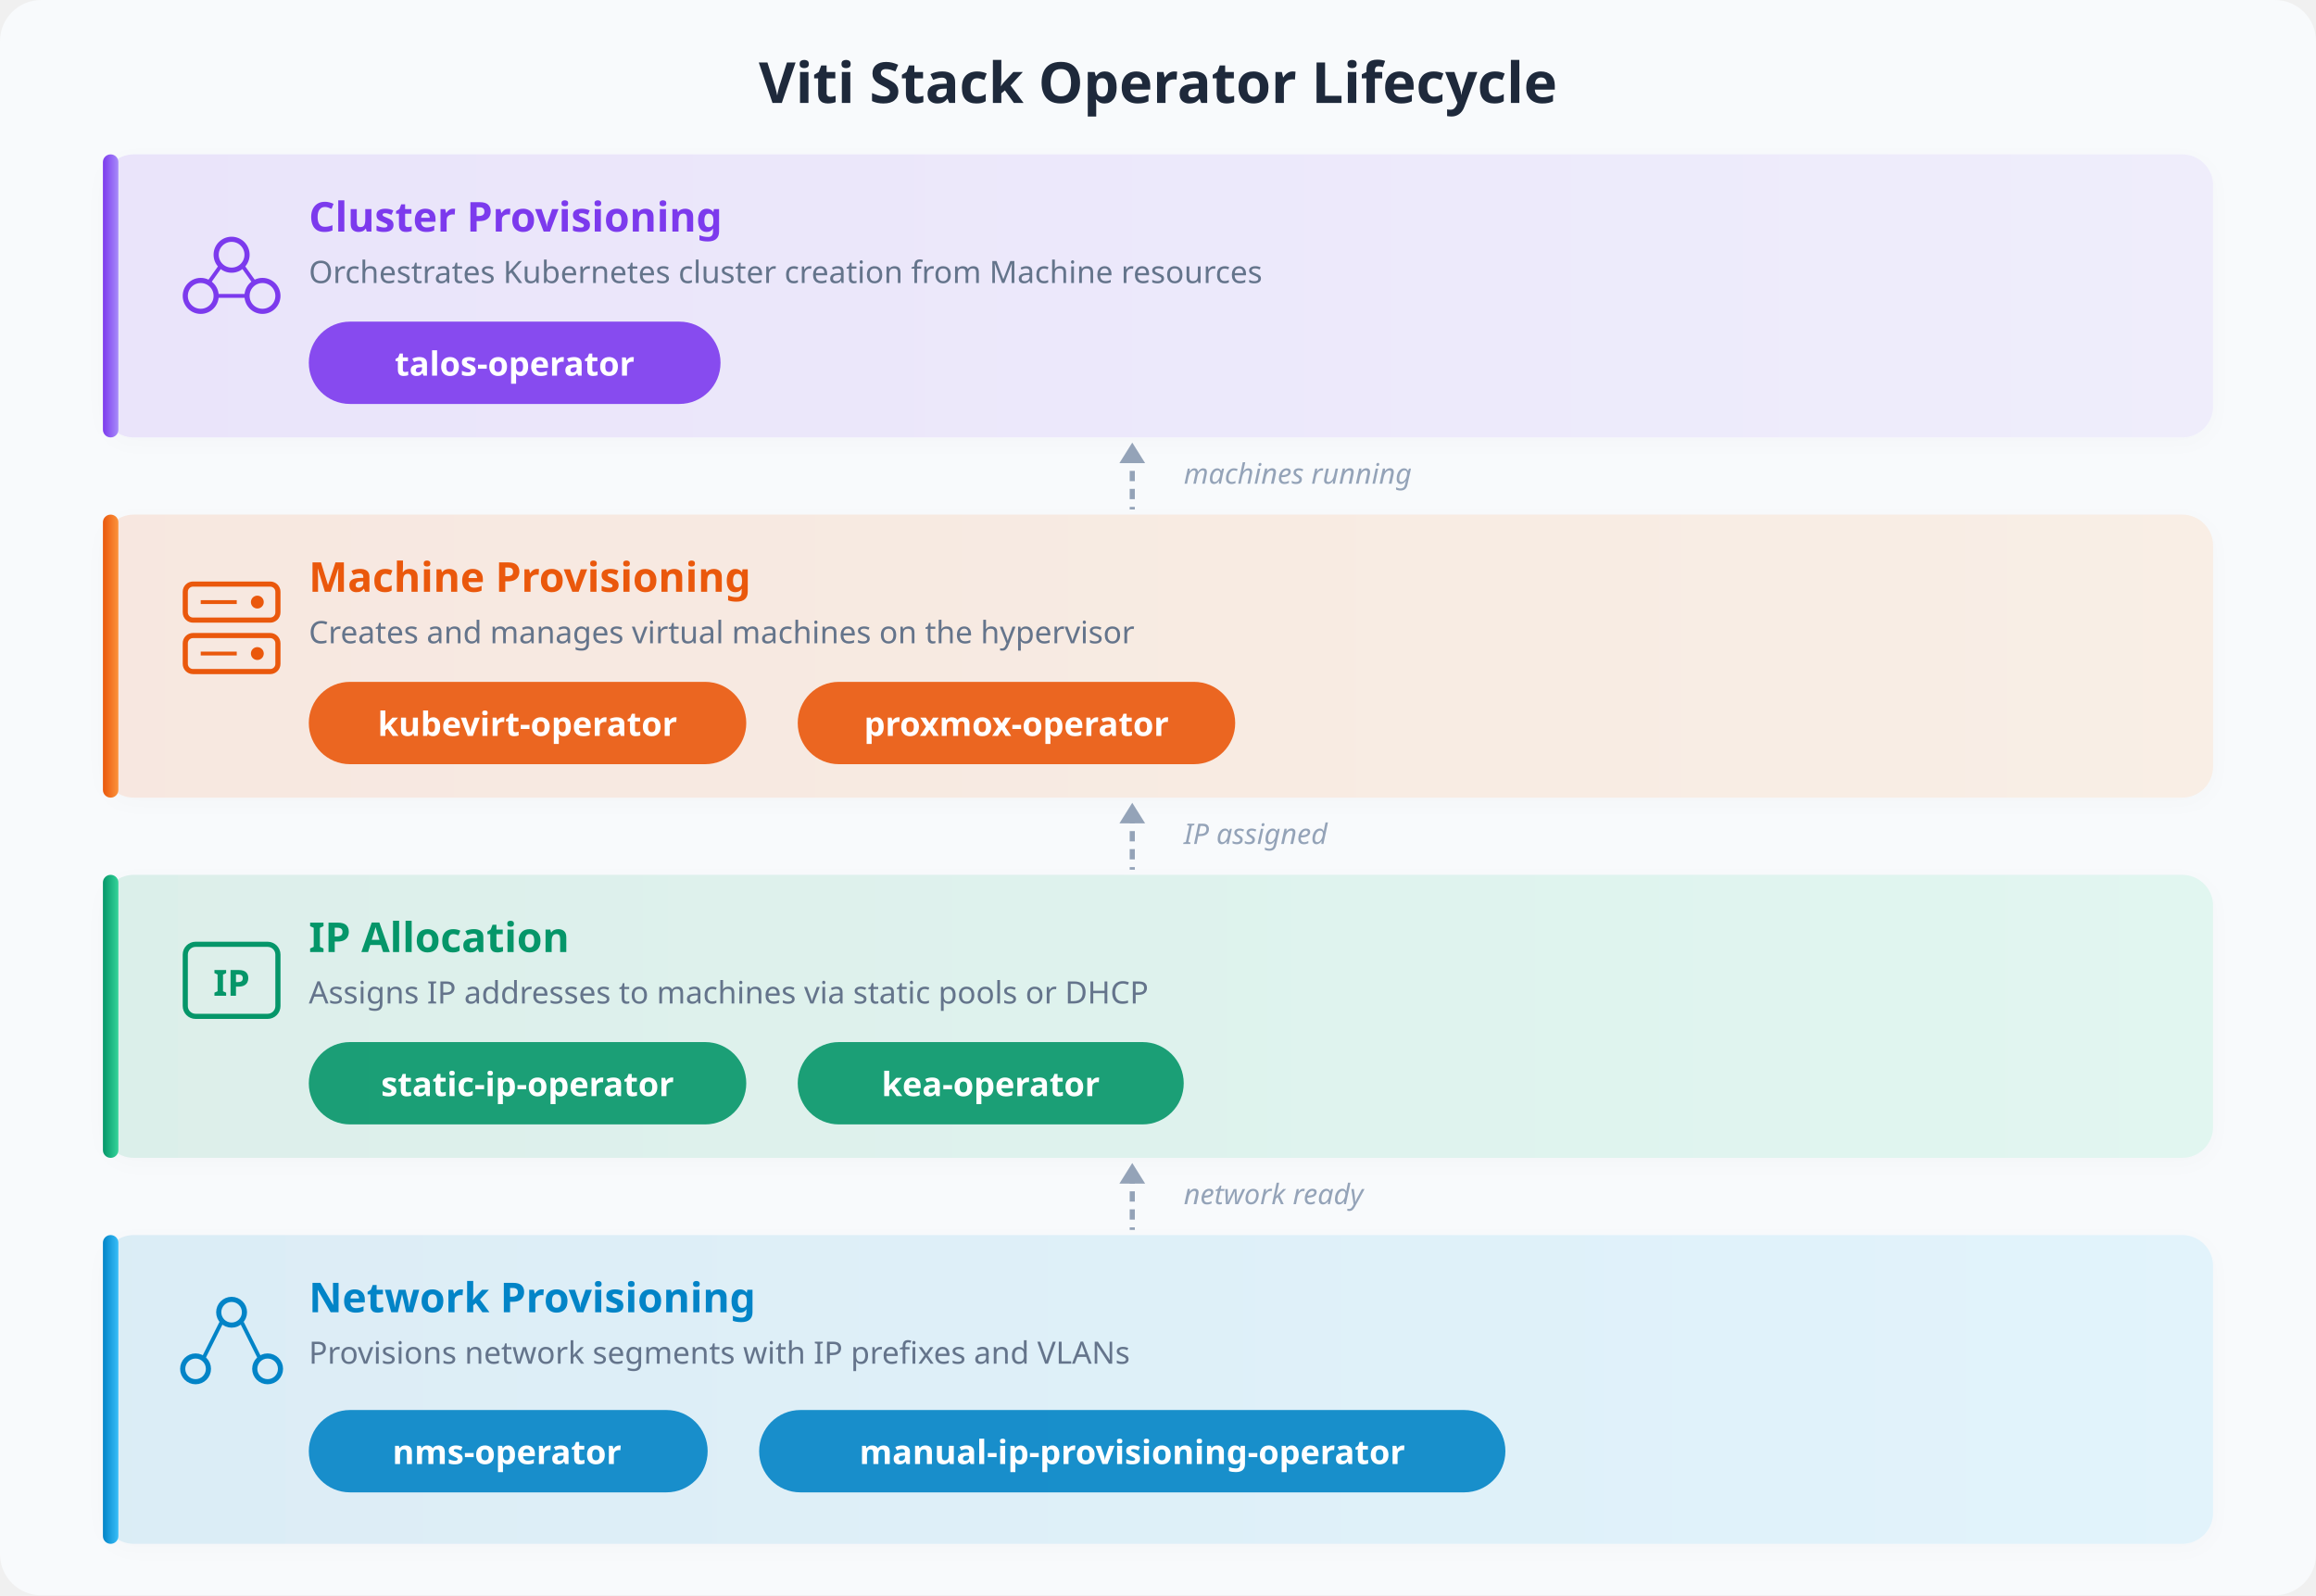
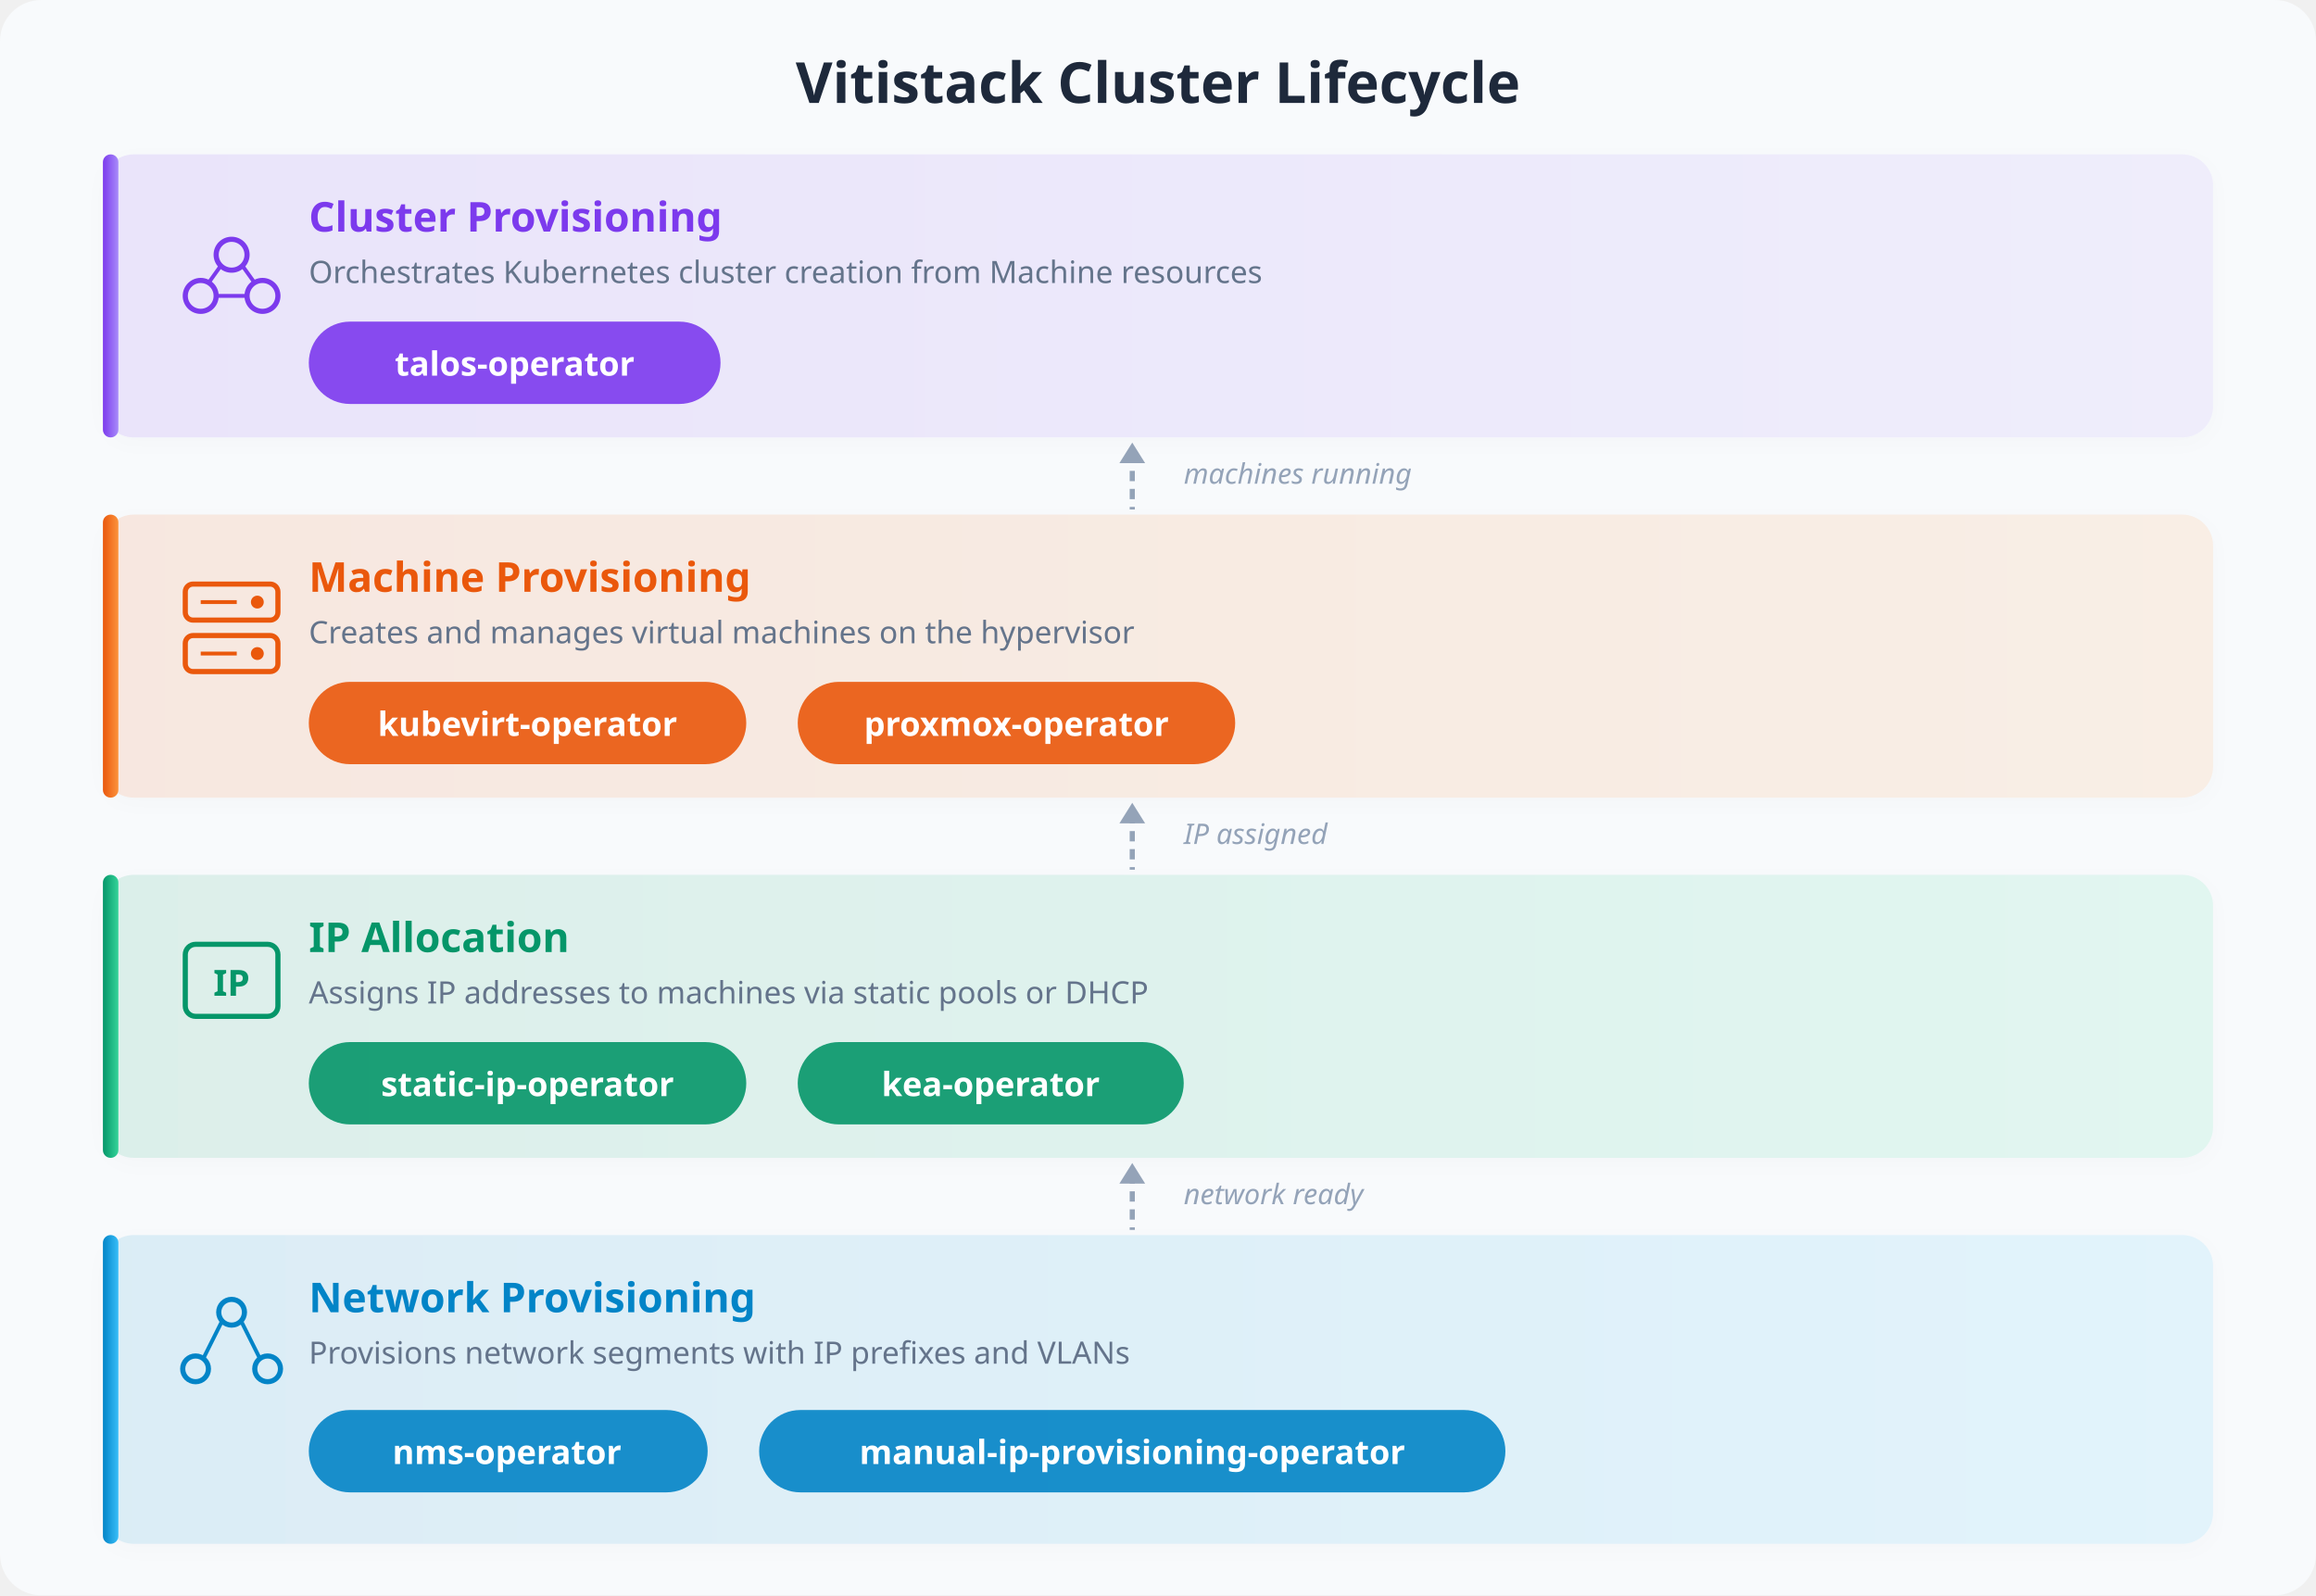
<svg xmlns="http://www.w3.org/2000/svg" viewBox="0 0 900 620" font-family="'Segoe UI', system-ui, -apple-system, sans-serif">
  <defs>
    <filter id="shadow" x="-4%" y="-4%" width="108%" height="112%">
      <feDropShadow dx="0" dy="2" stdDeviation="4" flood-opacity="0.15" />
    </filter>
    <linearGradient id="grad-purple" x1="0" y1="0" x2="1" y2="0">
      <stop offset="0%" stop-color="#7c3aed" />
      <stop offset="100%" stop-color="#a78bfa" />
    </linearGradient>
    <linearGradient id="grad-orange" x1="0" y1="0" x2="1" y2="0">
      <stop offset="0%" stop-color="#ea580c" />
      <stop offset="100%" stop-color="#fb923c" />
    </linearGradient>
    <linearGradient id="grad-green" x1="0" y1="0" x2="1" y2="0">
      <stop offset="0%" stop-color="#059669" />
      <stop offset="100%" stop-color="#34d399" />
    </linearGradient>
    <linearGradient id="grad-blue" x1="0" y1="0" x2="1" y2="0">
      <stop offset="0%" stop-color="#0284c7" />
      <stop offset="100%" stop-color="#38bdf8" />
    </linearGradient>
  </defs>
  <rect width="900" height="620" rx="16" fill="#f8fafc" />
-   <text x="450" y="40" text-anchor="middle" font-size="22" font-weight="700" fill="#1e293b">Viti Stack Operator Lifecycle</text>
+   <text x="450" y="40" text-anchor="middle" font-size="22" font-weight="700" fill="#1e293b">Vitistack Cluster Lifecycle</text>
  <rect x="40" y="60" width="820" height="110" rx="12" fill="url(#grad-purple)" opacity="0.12" filter="url(#shadow)" />
  <rect x="40" y="60" width="6" height="110" rx="3" fill="url(#grad-purple)" />
  <g transform="translate(70, 85)">
    <circle cx="20" cy="14" r="6" fill="none" stroke="#7c3aed" stroke-width="2" />
    <circle cx="8" cy="30" r="6" fill="none" stroke="#7c3aed" stroke-width="2" />
    <circle cx="32" cy="30" r="6" fill="none" stroke="#7c3aed" stroke-width="2" />
    <line x1="16" y1="18" x2="11" y2="25" stroke="#7c3aed" stroke-width="1.5" />
    <line x1="24" y1="18" x2="29" y2="25" stroke="#7c3aed" stroke-width="1.5" />
    <line x1="14" y1="30" x2="26" y2="30" stroke="#7c3aed" stroke-width="1.5" />
  </g>
  <text x="120" y="90" font-size="16" font-weight="700" fill="#7c3aed">Cluster Provisioning</text>
  <text x="120" y="110" font-size="12" fill="#64748b">Orchestrates Kubernetes cluster creation from Machine resources</text>
  <rect x="120" y="125" width="160" height="32" rx="16" fill="#7c3aed" opacity="0.9" />
  <text x="200" y="146" text-anchor="middle" font-size="13" font-weight="600" fill="white">talos-operator</text>
  <g transform="translate(440, 172)">
    <line x1="0" y1="4" x2="0" y2="26" stroke="#94a3b8" stroke-width="2" stroke-dasharray="4,3" />
    <polygon points="-5,8 0,0 5,8" fill="#94a3b8" />
  </g>
  <text x="460" y="188" font-size="11" fill="#94a3b8" font-style="italic">machines running</text>
  <rect x="40" y="200" width="820" height="110" rx="12" fill="url(#grad-orange)" opacity="0.12" filter="url(#shadow)" />
  <rect x="40" y="200" width="6" height="110" rx="3" fill="url(#grad-orange)" />
  <g transform="translate(70, 225)">
    <rect x="2" y="2" width="36" height="14" rx="3" fill="none" stroke="#ea580c" stroke-width="2" />
    <rect x="2" y="22" width="36" height="14" rx="3" fill="none" stroke="#ea580c" stroke-width="2" />
    <circle cx="30" cy="9" r="2.5" fill="#ea580c" />
    <circle cx="30" cy="29" r="2.5" fill="#ea580c" />
    <line x1="8" y1="9" x2="22" y2="9" stroke="#ea580c" stroke-width="1.5" />
    <line x1="8" y1="29" x2="22" y2="29" stroke="#ea580c" stroke-width="1.5" />
  </g>
  <text x="120" y="230" font-size="16" font-weight="700" fill="#ea580c">Machine Provisioning</text>
  <text x="120" y="250" font-size="12" fill="#64748b">Creates and manages virtual machines on the hypervisor</text>
  <rect x="120" y="265" width="170" height="32" rx="16" fill="#ea580c" opacity="0.9" />
  <text x="205" y="286" text-anchor="middle" font-size="13" font-weight="600" fill="white">kubevirt-operator</text>
  <rect x="310" y="265" width="170" height="32" rx="16" fill="#ea580c" opacity="0.9" />
  <text x="395" y="286" text-anchor="middle" font-size="13" font-weight="600" fill="white">proxmox-operator</text>
  <g transform="translate(440, 312)">
    <line x1="0" y1="4" x2="0" y2="26" stroke="#94a3b8" stroke-width="2" stroke-dasharray="4,3" />
    <polygon points="-5,8 0,0 5,8" fill="#94a3b8" />
  </g>
  <text x="460" y="328" font-size="11" fill="#94a3b8" font-style="italic">IP assigned</text>
  <rect x="40" y="340" width="820" height="110" rx="12" fill="url(#grad-green)" opacity="0.12" filter="url(#shadow)" />
  <rect x="40" y="340" width="6" height="110" rx="3" fill="url(#grad-green)" />
  <g transform="translate(70, 362)">
    <rect x="2" y="5" width="36" height="28" rx="4" fill="none" stroke="#059669" stroke-width="2" />
    <text x="20" y="25" text-anchor="middle" font-size="14" font-weight="700" fill="#059669">IP</text>
  </g>
  <text x="120" y="370" font-size="16" font-weight="700" fill="#059669">IP Allocation</text>
  <text x="120" y="390" font-size="12" fill="#64748b">Assigns IP addresses to machines via static pools or DHCP</text>
  <rect x="120" y="405" width="170" height="32" rx="16" fill="#059669" opacity="0.9" />
  <text x="205" y="426" text-anchor="middle" font-size="13" font-weight="600" fill="white">static-ip-operator</text>
  <rect x="310" y="405" width="150" height="32" rx="16" fill="#059669" opacity="0.9" />
  <text x="385" y="426" text-anchor="middle" font-size="13" font-weight="600" fill="white">kea-operator</text>
  <g transform="translate(440, 452)">
    <line x1="0" y1="4" x2="0" y2="26" stroke="#94a3b8" stroke-width="2" stroke-dasharray="4,3" />
    <polygon points="-5,8 0,0 5,8" fill="#94a3b8" />
  </g>
  <text x="460" y="468" font-size="11" fill="#94a3b8" font-style="italic">network ready</text>
  <rect x="40" y="480" width="820" height="120" rx="12" fill="url(#grad-blue)" opacity="0.12" filter="url(#shadow)" />
  <rect x="40" y="480" width="6" height="120" rx="3" fill="url(#grad-blue)" />
  <g transform="translate(70, 502)">
    <circle cx="20" cy="8" r="5" fill="none" stroke="#0284c7" stroke-width="2" />
    <circle cx="6" cy="30" r="5" fill="none" stroke="#0284c7" stroke-width="2" />
    <circle cx="34" cy="30" r="5" fill="none" stroke="#0284c7" stroke-width="2" />
    <line x1="16" y1="12" x2="9" y2="26" stroke="#0284c7" stroke-width="1.5" />
    <line x1="24" y1="12" x2="31" y2="26" stroke="#0284c7" stroke-width="1.5" />
  </g>
  <text x="120" y="510" font-size="16" font-weight="700" fill="#0284c7">Network Provisioning</text>
  <text x="120" y="530" font-size="12" fill="#64748b">Provisions network segments with IP prefixes and VLANs</text>
  <rect x="120" y="548" width="155" height="32" rx="16" fill="#0284c7" opacity="0.9" />
  <text x="197" y="569" text-anchor="middle" font-size="13" font-weight="600" fill="white">nms-operator</text>
  <rect x="295" y="548" width="290" height="32" rx="16" fill="#0284c7" opacity="0.9" />
  <text x="440" y="569" text-anchor="middle" font-size="13" font-weight="600" fill="white">manual-ip-provisioning-operator</text>
</svg>
